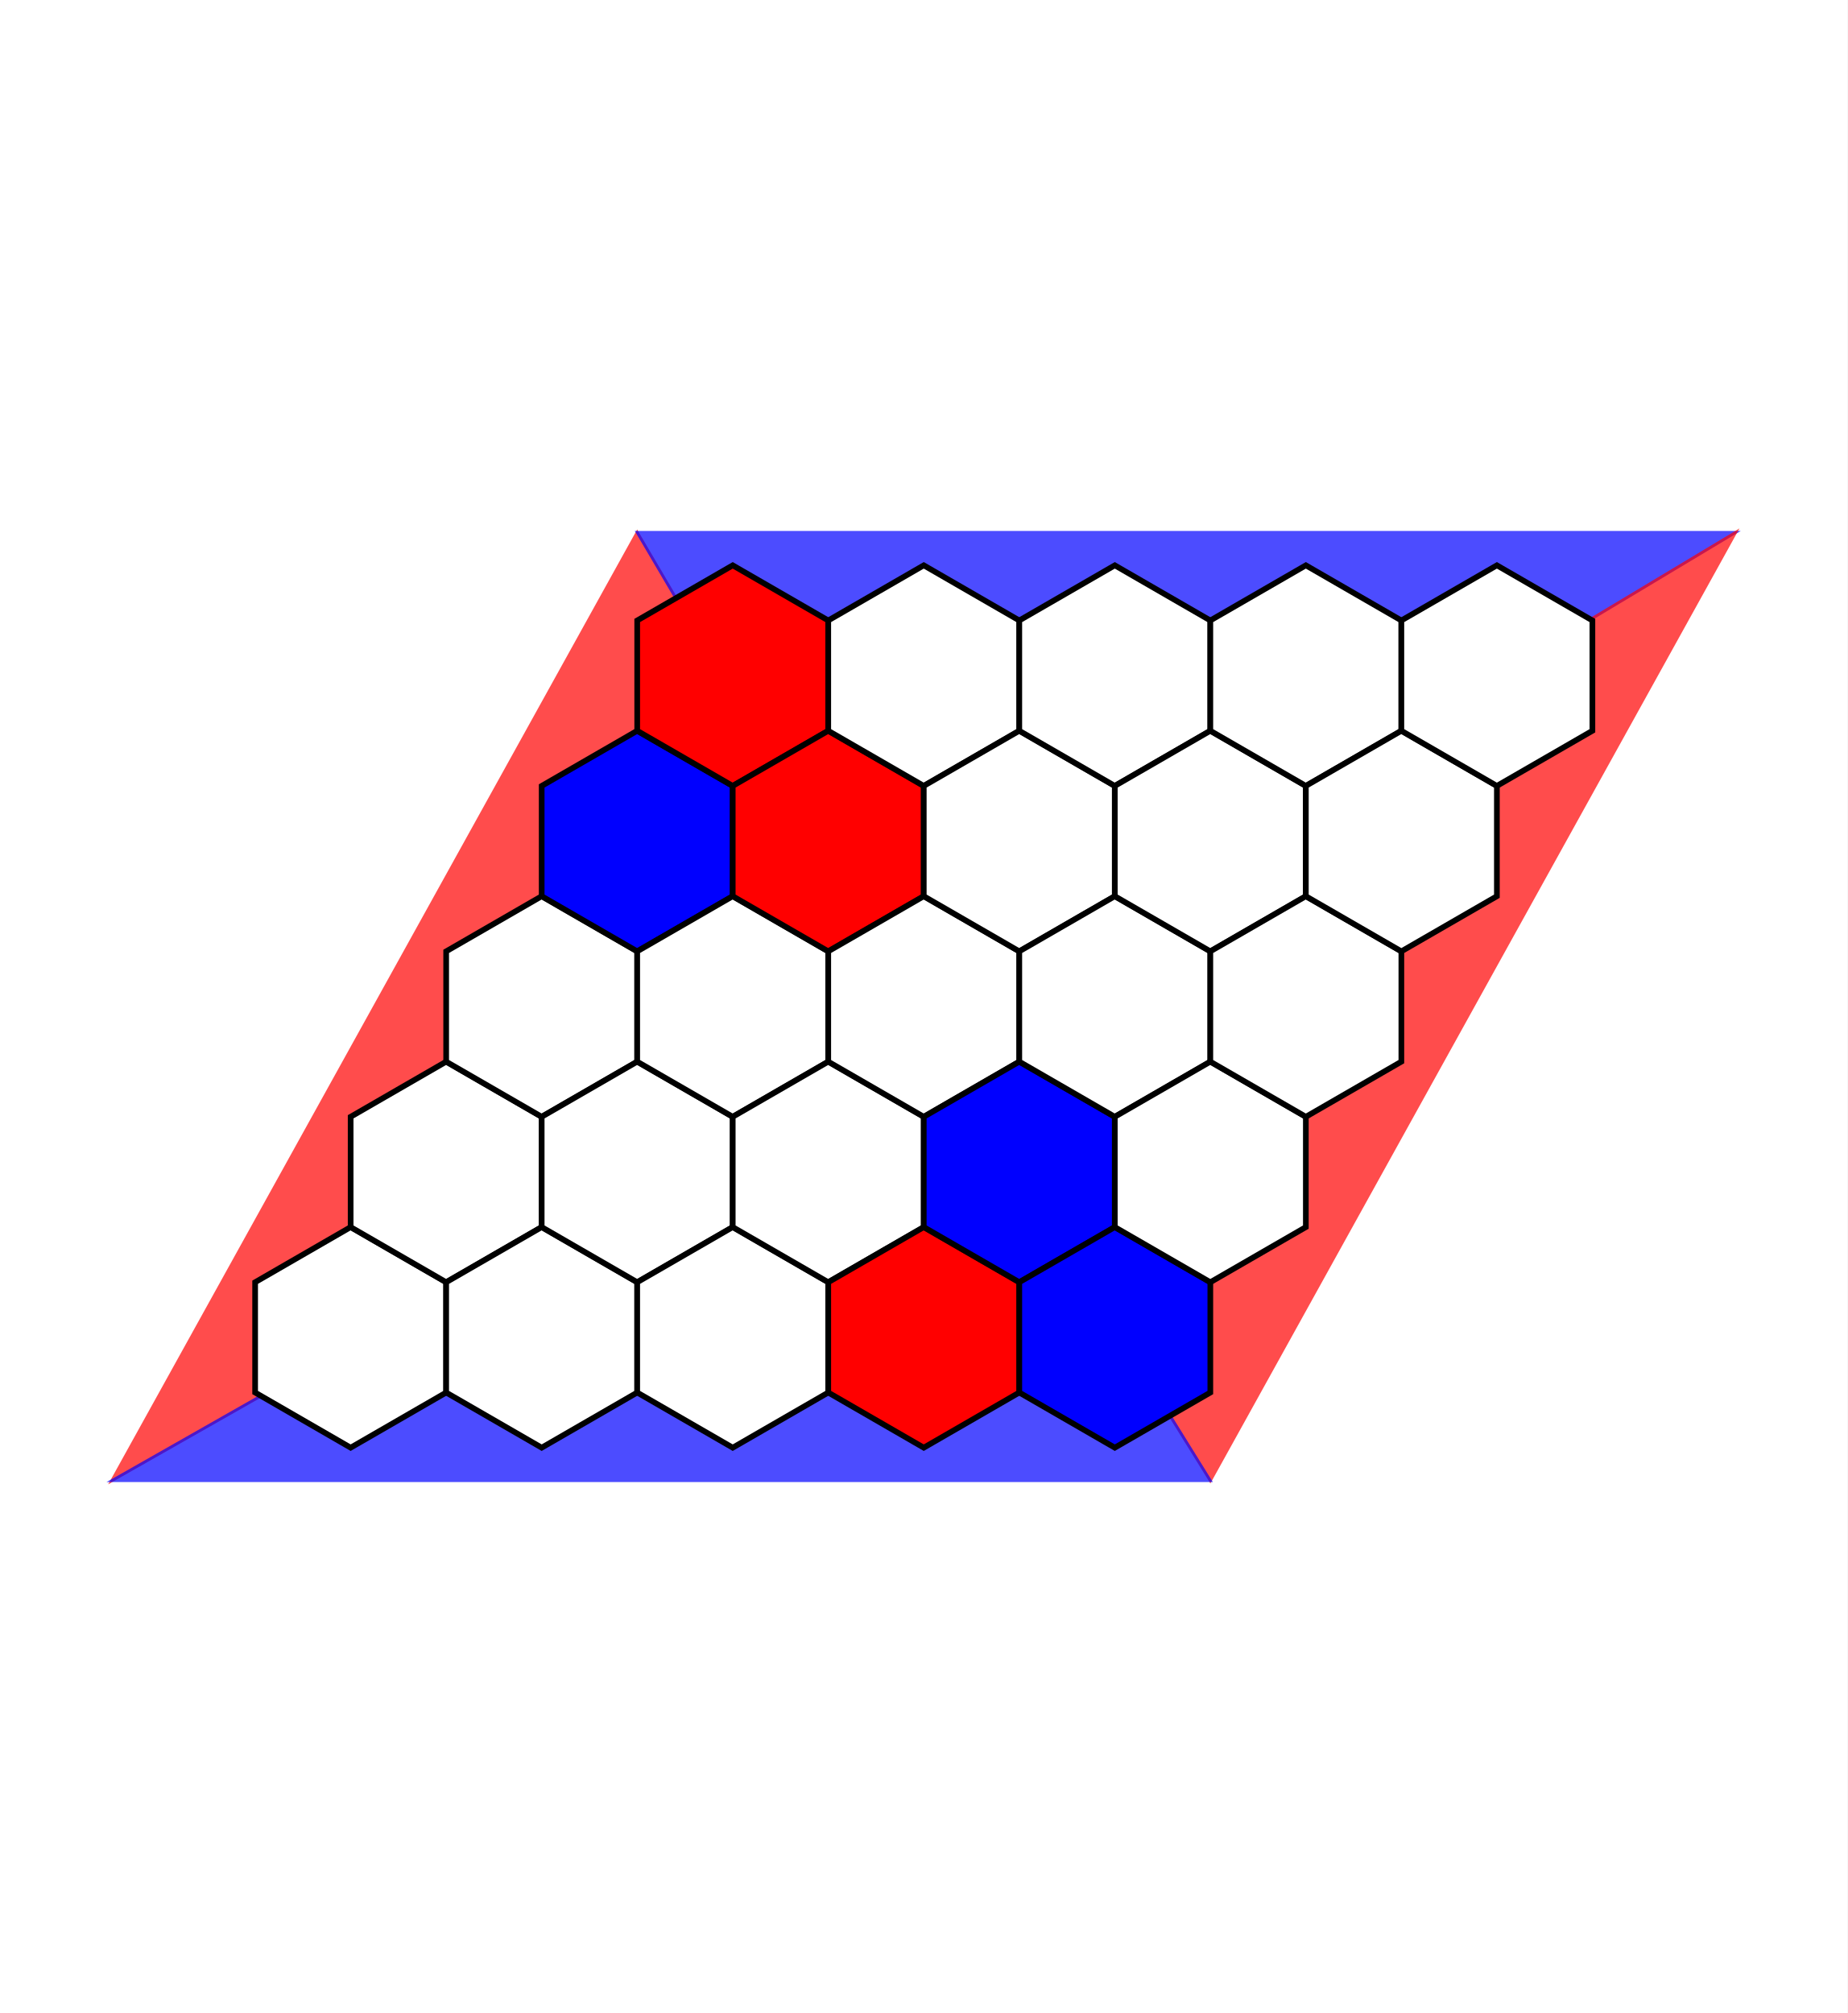
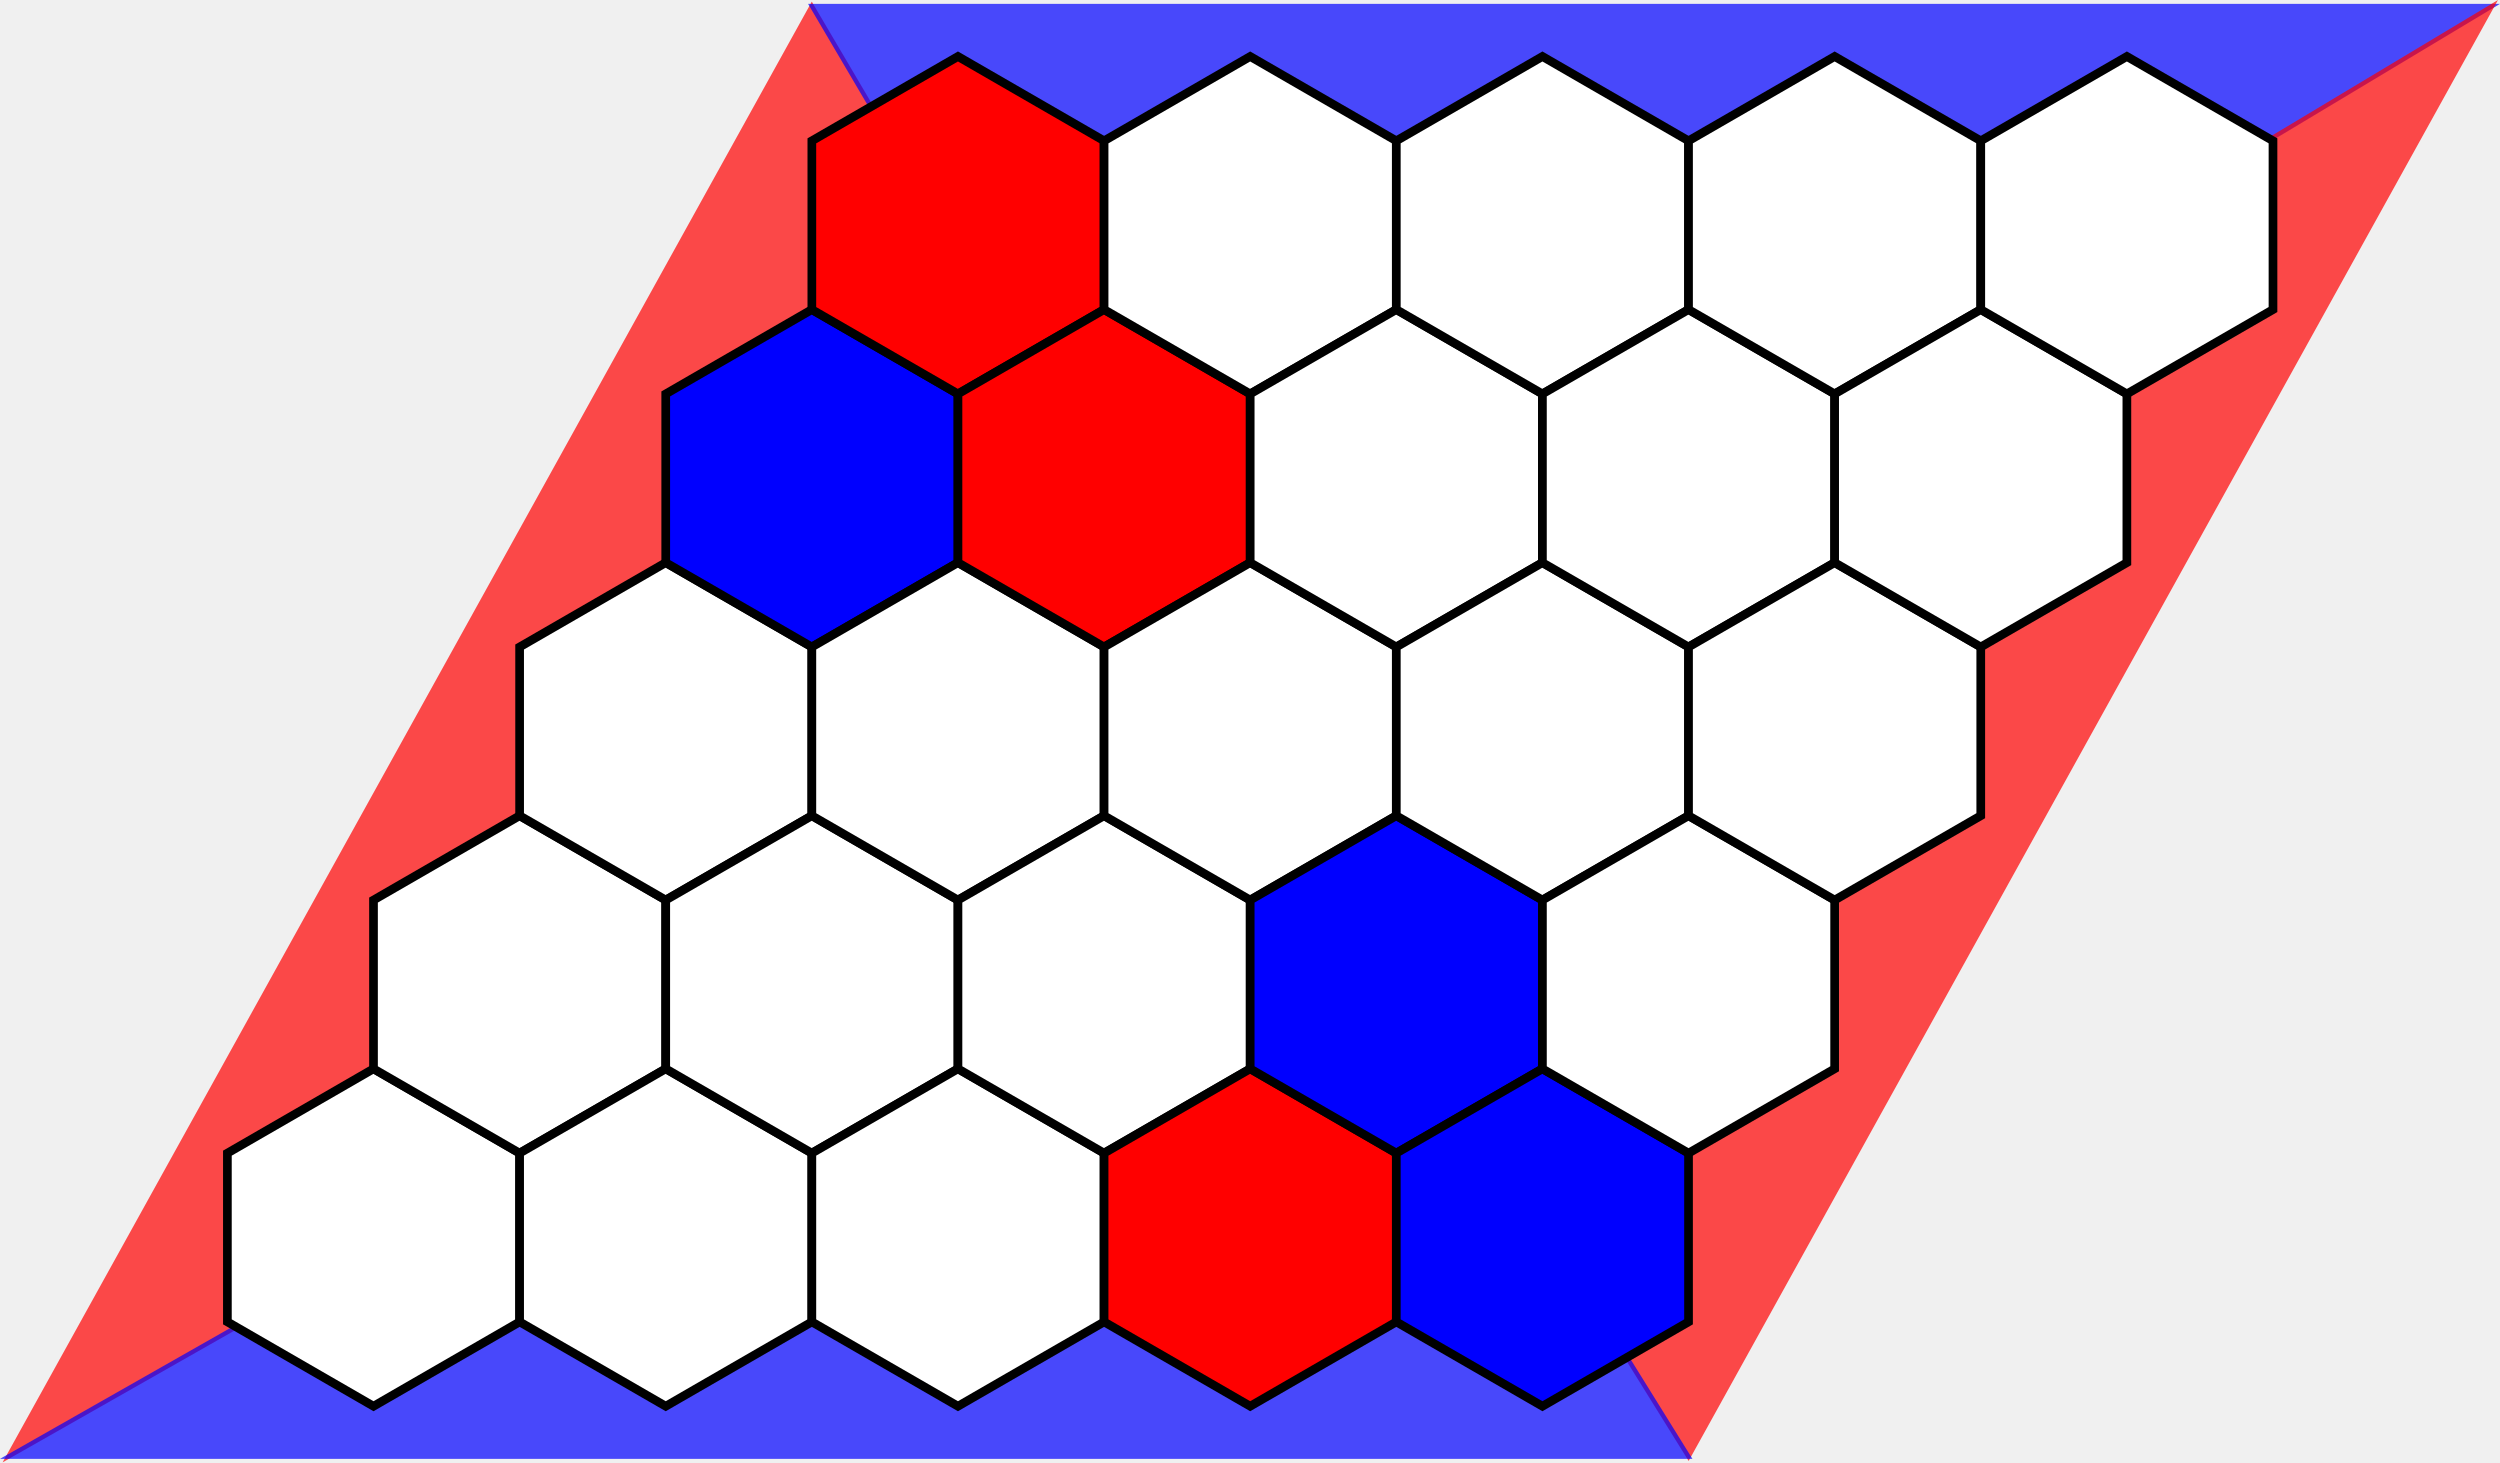
- <svg xmlns="http://www.w3.org/2000/svg" width="650.88pt" height="709.2pt" viewBox="0 0 650.88 709.2" version="1.1">
-   <defs>
-     <style type="text/css">*{stroke-linejoin: round; stroke-linecap: butt}</style>
+ <svg xmlns="http://www.w3.org/2000/svg" width="575.77pt" height="336.797pt" viewBox="0 0 575.77 336.797" version="1.1" id="svg2233">
+   <defs id="defs2134">
+     <style type="text/css" id="style2132">*{stroke-linejoin: round; stroke-linecap: butt}</style>
  </defs>
-   <g id="figure_1">
-     <g id="patch_1">
-       <path d="M 0 709.2  L 650.88 709.2  L 650.88 0  L 0 0  z " style="fill: #ffffff" />
+   <g id="axes_1" transform="translate(-37.51171,-186.1648)">
+     <g id="patch_2">
+       <path d="M 325.44,359.108 39.404,521.649 224.486,187.551 Z" clip-path="url(#p8a750e1381)" style="opacity:0.7;fill:#ff0000;stroke:#ff0000;stroke-linejoin:miter" id="path2139" />
    </g>
-     <g id="axes_1">
-       <g id="patch_2">
-         <path d="M 325.44 359.108  L 39.404 521.649  L 224.486 187.551  z " clip-path="url(#p8a750e1381)" style="fill: #ff0000; opacity: 0.7; stroke: #ff0000; stroke-linejoin: miter" />
-       </g>
-       <g id="patch_3">
-         <path d="M 325.44 359.108  L 611.476 187.551  L 224.486 187.551  z " clip-path="url(#p8a750e1381)" style="fill: #0000ff; opacity: 0.7; stroke: #0000ff; stroke-linejoin: miter" />
-       </g>
-       <g id="patch_4">
-         <path d="M 325.44 359.108  L 611.476 187.551  L 426.394 521.649  z " clip-path="url(#p8a750e1381)" style="fill: #ff0000; opacity: 0.7; stroke: #ff0000; stroke-linejoin: miter" />
-       </g>
-       <g id="patch_5">
-         <path d="M 325.44 359.108  L 39.404 521.649  L 426.394 521.649  z " clip-path="url(#p8a750e1381)" style="fill: #0000ff; opacity: 0.7; stroke: #0000ff; stroke-linejoin: miter" />
-       </g>
-       <g id="patch_6">
-         <path d="M 123.532 432.314  L 89.881 451.743  L 89.881 490.6  L 123.532 510.029  L 157.183 490.6  L 157.183 451.743  z " clip-path="url(#p8a750e1381)" style="fill: #ffffff; stroke: #000000; stroke-width: 2; stroke-linejoin: miter" />
-       </g>
-       <g id="patch_7">
-         <path d="M 157.183 374.029  L 123.532 393.457  L 123.532 432.314  L 157.183 451.743  L 190.835 432.314  L 190.835 393.457  z " clip-path="url(#p8a750e1381)" style="fill: #ffffff; stroke: #000000; stroke-width: 2; stroke-linejoin: miter" />
-       </g>
-       <g id="patch_8">
-         <path d="M 190.835 315.743  L 157.183 335.171  L 157.183 374.029  L 190.835 393.457  L 224.486 374.029  L 224.486 335.171  z " clip-path="url(#p8a750e1381)" style="fill: #ffffff; stroke: #000000; stroke-width: 2; stroke-linejoin: miter" />
-       </g>
-       <g id="patch_9">
-         <path d="M 224.486 257.457  L 190.835 276.886  L 190.835 315.743  L 224.486 335.171  L 258.137 315.743  L 258.137 276.886  z " clip-path="url(#p8a750e1381)" style="fill: #0000ff; stroke: #000000; stroke-width: 2; stroke-linejoin: miter" />
-       </g>
-       <g id="patch_10">
-         <path d="M 258.137 199.171  L 224.486 218.6  L 224.486 257.457  L 258.137 276.886  L 291.789 257.457  L 291.789 218.6  z " clip-path="url(#p8a750e1381)" style="fill: #ff0000; stroke: #000000; stroke-width: 2; stroke-linejoin: miter" />
-       </g>
-       <g id="patch_11">
-         <path d="M 190.835 432.314  L 157.183 451.743  L 157.183 490.6  L 190.835 510.029  L 224.486 490.6  L 224.486 451.743  z " clip-path="url(#p8a750e1381)" style="fill: #ffffff; stroke: #000000; stroke-width: 2; stroke-linejoin: miter" />
-       </g>
-       <g id="patch_12">
-         <path d="M 224.486 374.029  L 190.835 393.457  L 190.835 432.314  L 224.486 451.743  L 258.137 432.314  L 258.137 393.457  z " clip-path="url(#p8a750e1381)" style="fill: #ffffff; stroke: #000000; stroke-width: 2; stroke-linejoin: miter" />
-       </g>
-       <g id="patch_13">
-         <path d="M 258.137 315.743  L 224.486 335.171  L 224.486 374.029  L 258.137 393.457  L 291.789 374.029  L 291.789 335.171  z " clip-path="url(#p8a750e1381)" style="fill: #ffffff; stroke: #000000; stroke-width: 2; stroke-linejoin: miter" />
-       </g>
-       <g id="patch_14">
-         <path d="M 291.789 257.457  L 258.137 276.886  L 258.137 315.743  L 291.789 335.171  L 325.44 315.743  L 325.44 276.886  z " clip-path="url(#p8a750e1381)" style="fill: #ff0000; stroke: #000000; stroke-width: 2; stroke-linejoin: miter" />
-       </g>
-       <g id="patch_15">
-         <path d="M 325.44 199.171  L 291.789 218.6  L 291.789 257.457  L 325.44 276.886  L 359.091 257.457  L 359.091 218.6  z " clip-path="url(#p8a750e1381)" style="fill: #ffffff; stroke: #000000; stroke-width: 2; stroke-linejoin: miter" />
-       </g>
-       <g id="patch_16">
-         <path d="M 258.137 432.314  L 224.486 451.743  L 224.486 490.6  L 258.137 510.029  L 291.789 490.6  L 291.789 451.743  z " clip-path="url(#p8a750e1381)" style="fill: #ffffff; stroke: #000000; stroke-width: 2; stroke-linejoin: miter" />
-       </g>
-       <g id="patch_17">
-         <path d="M 291.789 374.029  L 258.137 393.457  L 258.137 432.314  L 291.789 451.743  L 325.44 432.314  L 325.44 393.457  z " clip-path="url(#p8a750e1381)" style="fill: #ffffff; stroke: #000000; stroke-width: 2; stroke-linejoin: miter" />
-       </g>
-       <g id="patch_18">
-         <path d="M 325.44 315.743  L 291.789 335.171  L 291.789 374.029  L 325.44 393.457  L 359.091 374.029  L 359.091 335.171  z " clip-path="url(#p8a750e1381)" style="fill: #ffffff; stroke: #000000; stroke-width: 2; stroke-linejoin: miter" />
-       </g>
-       <g id="patch_19">
-         <path d="M 359.091 257.457  L 325.44 276.886  L 325.44 315.743  L 359.091 335.171  L 392.743 315.743  L 392.743 276.886  z " clip-path="url(#p8a750e1381)" style="fill: #ffffff; stroke: #000000; stroke-width: 2; stroke-linejoin: miter" />
-       </g>
-       <g id="patch_20">
-         <path d="M 392.743 199.171  L 359.091 218.6  L 359.091 257.457  L 392.743 276.886  L 426.394 257.457  L 426.394 218.6  z " clip-path="url(#p8a750e1381)" style="fill: #ffffff; stroke: #000000; stroke-width: 2; stroke-linejoin: miter" />
-       </g>
-       <g id="patch_21">
-         <path d="M 325.44 432.314  L 291.789 451.743  L 291.789 490.6  L 325.44 510.029  L 359.091 490.6  L 359.091 451.743  z " clip-path="url(#p8a750e1381)" style="fill: #ff0000; stroke: #000000; stroke-width: 2; stroke-linejoin: miter" />
-       </g>
-       <g id="patch_22">
-         <path d="M 359.091 374.029  L 325.44 393.457  L 325.44 432.314  L 359.091 451.743  L 392.743 432.314  L 392.743 393.457  z " clip-path="url(#p8a750e1381)" style="fill: #0000ff; stroke: #000000; stroke-width: 2; stroke-linejoin: miter" />
-       </g>
-       <g id="patch_23">
-         <path d="M 392.743 315.743  L 359.091 335.171  L 359.091 374.029  L 392.743 393.457  L 426.394 374.029  L 426.394 335.171  z " clip-path="url(#p8a750e1381)" style="fill: #ffffff; stroke: #000000; stroke-width: 2; stroke-linejoin: miter" />
-       </g>
-       <g id="patch_24">
-         <path d="M 426.394 257.457  L 392.743 276.886  L 392.743 315.743  L 426.394 335.171  L 460.045 315.743  L 460.045 276.886  z " clip-path="url(#p8a750e1381)" style="fill: #ffffff; stroke: #000000; stroke-width: 2; stroke-linejoin: miter" />
-       </g>
-       <g id="patch_25">
-         <path d="M 460.045 199.171  L 426.394 218.6  L 426.394 257.457  L 460.045 276.886  L 493.697 257.457  L 493.697 218.6  z " clip-path="url(#p8a750e1381)" style="fill: #ffffff; stroke: #000000; stroke-width: 2; stroke-linejoin: miter" />
-       </g>
-       <g id="patch_26">
-         <path d="M 392.743 432.314  L 359.091 451.743  L 359.091 490.6  L 392.743 510.029  L 426.394 490.6  L 426.394 451.743  z " clip-path="url(#p8a750e1381)" style="fill: #0000ff; stroke: #000000; stroke-width: 2; stroke-linejoin: miter" />
-       </g>
-       <g id="patch_27">
-         <path d="M 426.394 374.029  L 392.743 393.457  L 392.743 432.314  L 426.394 451.743  L 460.045 432.314  L 460.045 393.457  z " clip-path="url(#p8a750e1381)" style="fill: #ffffff; stroke: #000000; stroke-width: 2; stroke-linejoin: miter" />
-       </g>
-       <g id="patch_28">
-         <path d="M 460.045 315.743  L 426.394 335.171  L 426.394 374.029  L 460.045 393.457  L 493.697 374.029  L 493.697 335.171  z " clip-path="url(#p8a750e1381)" style="fill: #ffffff; stroke: #000000; stroke-width: 2; stroke-linejoin: miter" />
-       </g>
-       <g id="patch_29">
-         <path d="M 493.697 257.457  L 460.045 276.886  L 460.045 315.743  L 493.697 335.171  L 527.348 315.743  L 527.348 276.886  z " clip-path="url(#p8a750e1381)" style="fill: #ffffff; stroke: #000000; stroke-width: 2; stroke-linejoin: miter" />
-       </g>
-       <g id="patch_30">
-         <path d="M 527.348 199.171  L 493.697 218.6  L 493.697 257.457  L 527.348 276.886  L 560.999 257.457  L 560.999 218.6  z " clip-path="url(#p8a750e1381)" style="fill: #ffffff; stroke: #000000; stroke-width: 2; stroke-linejoin: miter" />
-       </g>
+     <g id="patch_3">
+       <path d="M 325.44,359.108 611.476,187.551 H 224.486 Z" clip-path="url(#p8a750e1381)" style="opacity:0.7;fill:#0000ff;stroke:#0000ff;stroke-linejoin:miter" id="path2142" />
+     </g>
+     <g id="patch_4">
+       <path d="M 325.44,359.108 611.476,187.551 426.394,521.649 Z" clip-path="url(#p8a750e1381)" style="opacity:0.7;fill:#ff0000;stroke:#ff0000;stroke-linejoin:miter" id="path2145" />
+     </g>
+     <g id="patch_5">
+       <path d="M 325.44,359.108 39.404,521.649 H 426.394 Z" clip-path="url(#p8a750e1381)" style="opacity:0.7;fill:#0000ff;stroke:#0000ff;stroke-linejoin:miter" id="path2148" />
+     </g>
+     <g id="patch_6">
+       <path d="m 123.532,432.314 -33.651,19.429 v 38.857 l 33.651,19.429 33.651,-19.429 v -38.857 z" clip-path="url(#p8a750e1381)" style="fill:#ffffff;stroke:#000000;stroke-width:2;stroke-linejoin:miter" id="path2151" />
+     </g>
+     <g id="patch_7">
+       <path d="m 157.183,374.029 -33.651,19.429 v 38.857 l 33.651,19.429 33.651,-19.429 v -38.857 z" clip-path="url(#p8a750e1381)" style="fill:#ffffff;stroke:#000000;stroke-width:2;stroke-linejoin:miter" id="path2154" />
+     </g>
+     <g id="patch_8">
+       <path d="m 190.835,315.743 -33.651,19.429 v 38.857 l 33.651,19.429 33.651,-19.429 v -38.857 z" clip-path="url(#p8a750e1381)" style="fill:#ffffff;stroke:#000000;stroke-width:2;stroke-linejoin:miter" id="path2157" />
+     </g>
+     <g id="patch_9">
+       <path d="m 224.486,257.457 -33.651,19.429 v 38.857 l 33.651,19.429 33.651,-19.429 v -38.857 z" clip-path="url(#p8a750e1381)" style="fill:#0000ff;stroke:#000000;stroke-width:2;stroke-linejoin:miter" id="path2160" />
+     </g>
+     <g id="patch_10">
+       <path d="m 258.137,199.171 -33.651,19.429 v 38.857 l 33.651,19.429 33.651,-19.429 v -38.857 z" clip-path="url(#p8a750e1381)" style="fill:#ff0000;stroke:#000000;stroke-width:2;stroke-linejoin:miter" id="path2163" />
+     </g>
+     <g id="patch_11">
+       <path d="m 190.835,432.314 -33.651,19.429 v 38.857 l 33.651,19.429 33.651,-19.429 v -38.857 z" clip-path="url(#p8a750e1381)" style="fill:#ffffff;stroke:#000000;stroke-width:2;stroke-linejoin:miter" id="path2166" />
+     </g>
+     <g id="patch_12">
+       <path d="m 224.486,374.029 -33.651,19.429 v 38.857 l 33.651,19.429 33.651,-19.429 v -38.857 z" clip-path="url(#p8a750e1381)" style="fill:#ffffff;stroke:#000000;stroke-width:2;stroke-linejoin:miter" id="path2169" />
+     </g>
+     <g id="patch_13">
+       <path d="m 258.137,315.743 -33.651,19.429 v 38.857 l 33.651,19.429 33.651,-19.429 v -38.857 z" clip-path="url(#p8a750e1381)" style="fill:#ffffff;stroke:#000000;stroke-width:2;stroke-linejoin:miter" id="path2172" />
+     </g>
+     <g id="patch_14">
+       <path d="m 291.789,257.457 -33.651,19.429 v 38.857 l 33.651,19.429 33.651,-19.429 v -38.857 z" clip-path="url(#p8a750e1381)" style="fill:#ff0000;stroke:#000000;stroke-width:2;stroke-linejoin:miter" id="path2175" />
+     </g>
+     <g id="patch_15">
+       <path d="m 325.44,199.171 -33.651,19.429 v 38.857 l 33.651,19.429 33.651,-19.429 v -38.857 z" clip-path="url(#p8a750e1381)" style="fill:#ffffff;stroke:#000000;stroke-width:2;stroke-linejoin:miter" id="path2178" />
+     </g>
+     <g id="patch_16">
+       <path d="m 258.137,432.314 -33.651,19.429 v 38.857 l 33.651,19.429 33.651,-19.429 v -38.857 z" clip-path="url(#p8a750e1381)" style="fill:#ffffff;stroke:#000000;stroke-width:2;stroke-linejoin:miter" id="path2181" />
+     </g>
+     <g id="patch_17">
+       <path d="m 291.789,374.029 -33.651,19.429 v 38.857 l 33.651,19.429 33.651,-19.429 v -38.857 z" clip-path="url(#p8a750e1381)" style="fill:#ffffff;stroke:#000000;stroke-width:2;stroke-linejoin:miter" id="path2184" />
+     </g>
+     <g id="patch_18">
+       <path d="m 325.44,315.743 -33.651,19.429 v 38.857 l 33.651,19.429 33.651,-19.429 v -38.857 z" clip-path="url(#p8a750e1381)" style="fill:#ffffff;stroke:#000000;stroke-width:2;stroke-linejoin:miter" id="path2187" />
+     </g>
+     <g id="patch_19">
+       <path d="M 359.091,257.457 325.44,276.886 v 38.857 l 33.651,19.429 33.651,-19.429 v -38.857 z" clip-path="url(#p8a750e1381)" style="fill:#ffffff;stroke:#000000;stroke-width:2;stroke-linejoin:miter" id="path2190" />
+     </g>
+     <g id="patch_20">
+       <path d="m 392.743,199.171 -33.651,19.429 v 38.857 l 33.651,19.429 33.651,-19.429 v -38.857 z" clip-path="url(#p8a750e1381)" style="fill:#ffffff;stroke:#000000;stroke-width:2;stroke-linejoin:miter" id="path2193" />
+     </g>
+     <g id="patch_21">
+       <path d="m 325.44,432.314 -33.651,19.429 v 38.857 l 33.651,19.429 33.651,-19.429 v -38.857 z" clip-path="url(#p8a750e1381)" style="fill:#ff0000;stroke:#000000;stroke-width:2;stroke-linejoin:miter" id="path2196" />
+     </g>
+     <g id="patch_22">
+       <path d="M 359.091,374.029 325.44,393.457 v 38.857 l 33.651,19.429 33.651,-19.429 v -38.857 z" clip-path="url(#p8a750e1381)" style="fill:#0000ff;stroke:#000000;stroke-width:2;stroke-linejoin:miter" id="path2199" />
+     </g>
+     <g id="patch_23">
+       <path d="m 392.743,315.743 -33.651,19.429 v 38.857 l 33.651,19.429 33.651,-19.429 v -38.857 z" clip-path="url(#p8a750e1381)" style="fill:#ffffff;stroke:#000000;stroke-width:2;stroke-linejoin:miter" id="path2202" />
+     </g>
+     <g id="patch_24">
+       <path d="m 426.394,257.457 -33.651,19.429 v 38.857 l 33.651,19.429 33.651,-19.429 v -38.857 z" clip-path="url(#p8a750e1381)" style="fill:#ffffff;stroke:#000000;stroke-width:2;stroke-linejoin:miter" id="path2205" />
+     </g>
+     <g id="patch_25">
+       <path d="m 460.045,199.171 -33.651,19.429 v 38.857 l 33.651,19.429 33.651,-19.429 v -38.857 z" clip-path="url(#p8a750e1381)" style="fill:#ffffff;stroke:#000000;stroke-width:2;stroke-linejoin:miter" id="path2208" />
+     </g>
+     <g id="patch_26">
+       <path d="m 392.743,432.314 -33.651,19.429 v 38.857 l 33.651,19.429 33.651,-19.429 v -38.857 z" clip-path="url(#p8a750e1381)" style="fill:#0000ff;stroke:#000000;stroke-width:2;stroke-linejoin:miter" id="path2211" />
+     </g>
+     <g id="patch_27">
+       <path d="m 426.394,374.029 -33.651,19.429 v 38.857 l 33.651,19.429 33.651,-19.429 v -38.857 z" clip-path="url(#p8a750e1381)" style="fill:#ffffff;stroke:#000000;stroke-width:2;stroke-linejoin:miter" id="path2214" />
+     </g>
+     <g id="patch_28">
+       <path d="m 460.045,315.743 -33.651,19.429 v 38.857 l 33.651,19.429 33.651,-19.429 v -38.857 z" clip-path="url(#p8a750e1381)" style="fill:#ffffff;stroke:#000000;stroke-width:2;stroke-linejoin:miter" id="path2217" />
+     </g>
+     <g id="patch_29">
+       <path d="m 493.697,257.457 -33.651,19.429 v 38.857 l 33.651,19.429 33.651,-19.429 v -38.857 z" clip-path="url(#p8a750e1381)" style="fill:#ffffff;stroke:#000000;stroke-width:2;stroke-linejoin:miter" id="path2220" />
+     </g>
+     <g id="patch_30">
+       <path d="m 527.348,199.171 -33.651,19.429 v 38.857 l 33.651,19.429 33.651,-19.429 v -38.857 z" clip-path="url(#p8a750e1381)" style="fill:#ffffff;stroke:#000000;stroke-width:2;stroke-linejoin:miter" id="path2223" />
    </g>
  </g>
-   <defs>
+   <defs id="defs2231">
    <clipPath id="p8a750e1381">
-       <rect x="10.8" y="170.846" width="629.28" height="367.507" />
+       <rect x="10.8" y="170.846" width="629.28" height="367.507" id="rect2228" />
    </clipPath>
  </defs>
</svg>
